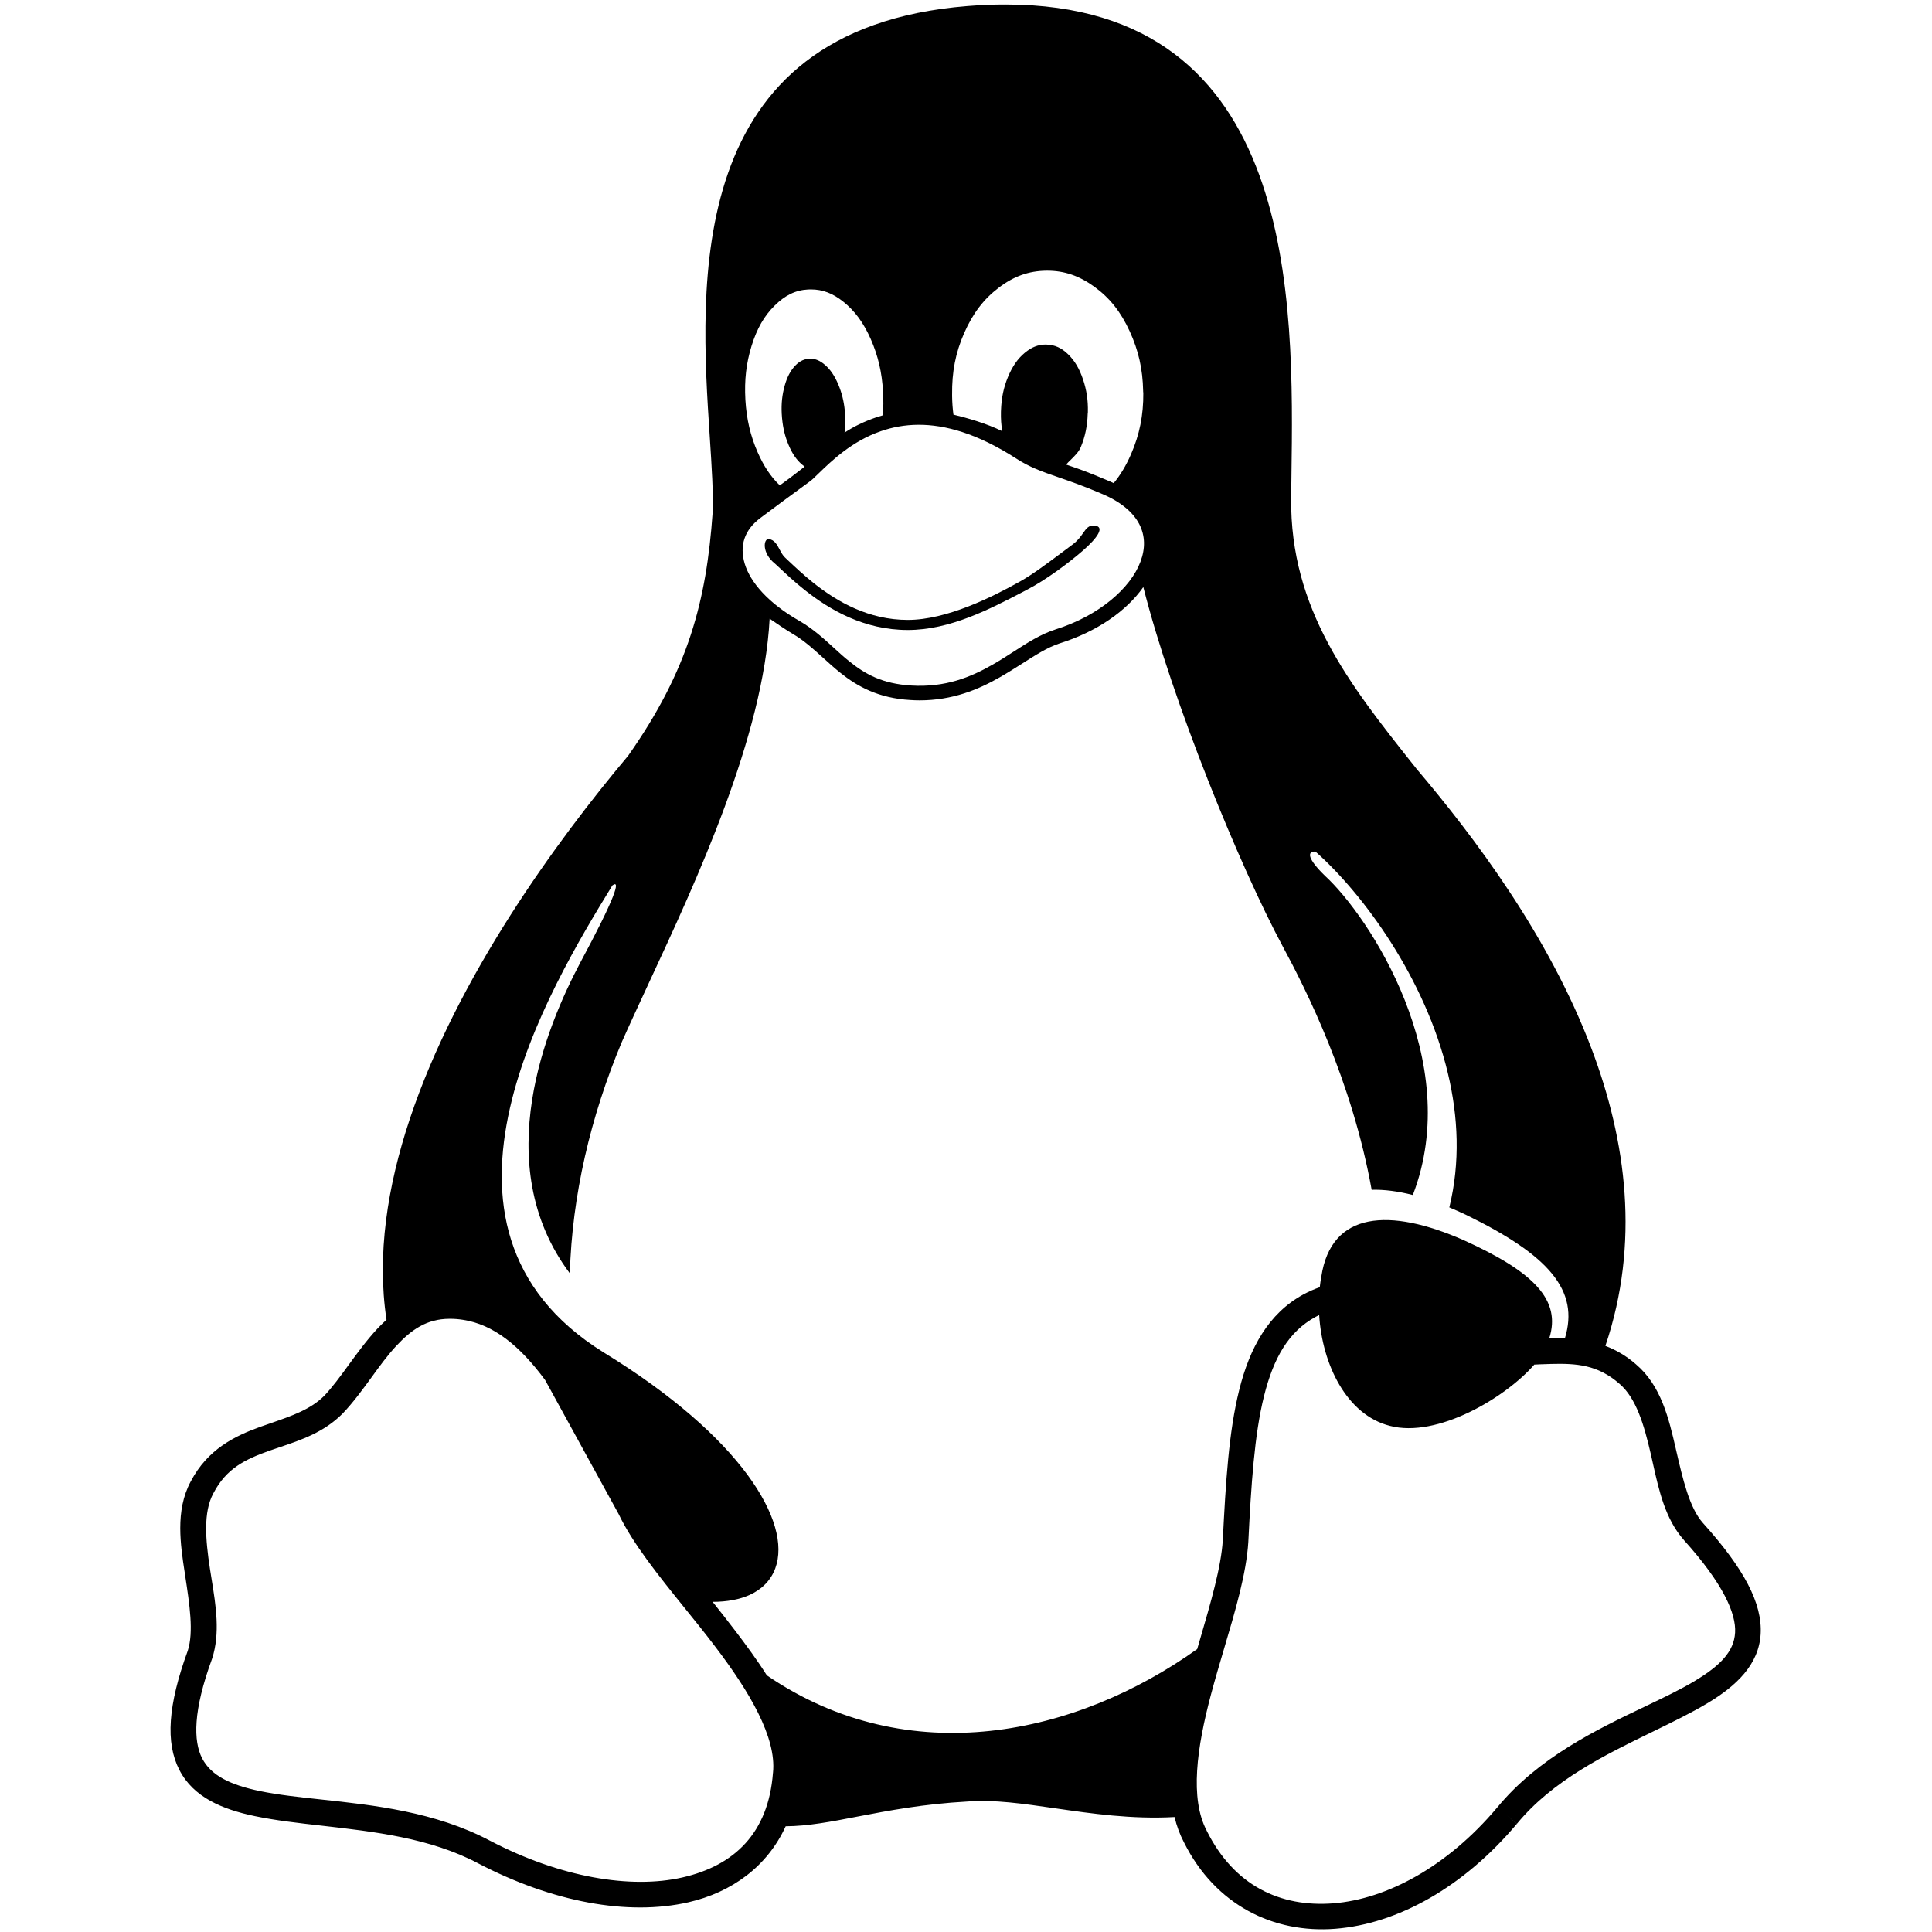
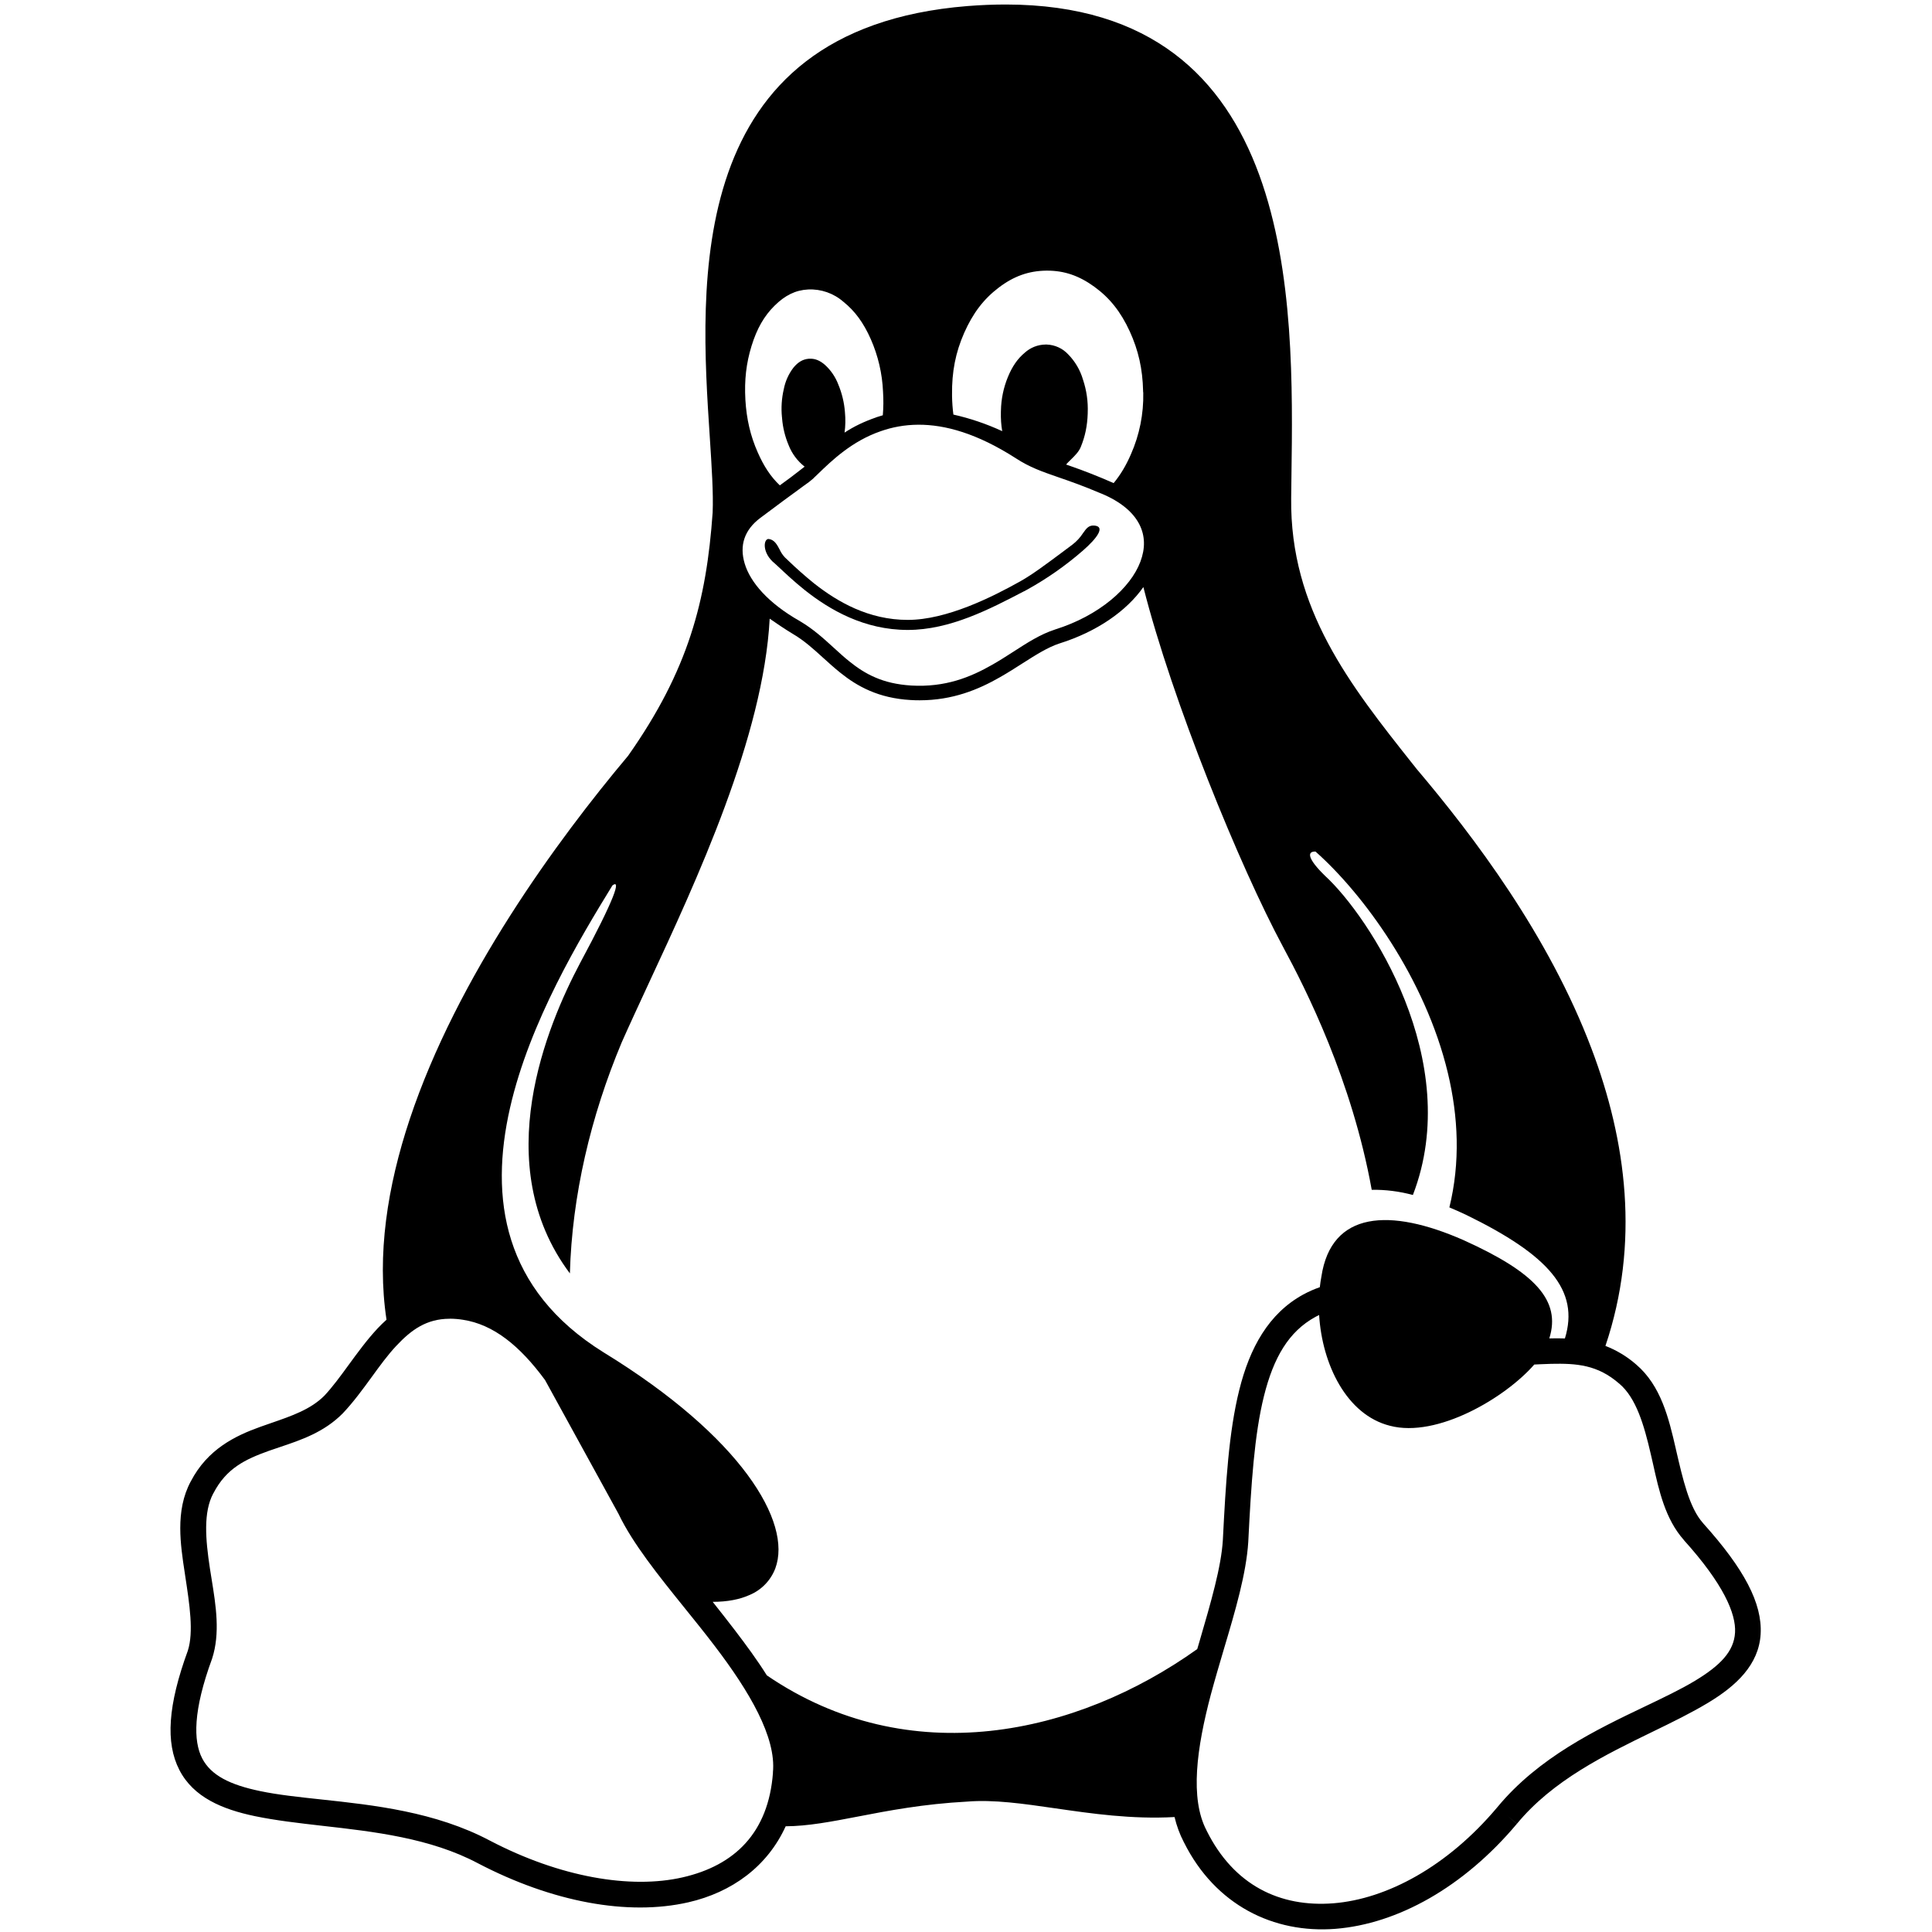
<svg xmlns="http://www.w3.org/2000/svg" viewBox="0 0 36 36">
-   <path d="M19.079 11.019C19.102 11.007 19.123 10.996 19.145 10.984C19.488 10.806 19.91 10.493 20.18 10.258C20.45 10.022 20.592 9.816 20.4 9.794C20.289 9.781 20.245 9.844 20.182 9.932C20.137 9.998 20.081 10.076 19.982 10.149C19.915 10.198 19.844 10.251 19.772 10.306C19.516 10.497 19.239 10.705 19.01 10.833C18.491 11.124 17.642 11.551 16.915 11.551C16.186 11.551 15.604 11.214 15.167 10.869C14.977 10.718 14.816 10.566 14.683 10.441C14.663 10.422 14.644 10.404 14.625 10.386C14.586 10.35 14.558 10.296 14.529 10.243C14.48 10.15 14.431 10.057 14.324 10.044C14.224 10.036 14.194 10.307 14.439 10.501C14.459 10.519 14.479 10.538 14.501 10.558C14.634 10.683 14.8 10.84 14.999 10.997C15.46 11.363 16.102 11.739 16.915 11.739C17.7 11.739 18.44 11.352 19.079 11.019Z" />
-   <path fill-rule="evenodd" clip-rule="evenodd" d="M31.732 28.379L31.731 28.378C31.478 28.093 31.358 27.567 31.228 27.005L31.226 26.995C31.096 26.43 30.951 25.82 30.487 25.425L30.486 25.424L30.485 25.423C30.393 25.342 30.298 25.274 30.203 25.218C30.108 25.162 30.011 25.116 29.914 25.079C30.56 23.166 30.307 21.261 29.655 19.539C28.856 17.426 27.461 15.585 26.395 14.326C26.379 14.306 26.363 14.286 26.348 14.266L26.325 14.238C25.157 12.765 24.036 11.351 24.059 9.283C24.06 9.155 24.062 9.022 24.064 8.886C24.11 5.597 24.187 0.091 18.746 0.084C18.516 0.083 18.276 0.093 18.025 0.113C12.725 0.54 13.038 5.296 13.226 8.148C13.262 8.704 13.294 9.187 13.279 9.552C13.163 11.191 12.831 12.482 11.704 14.083C10.381 15.657 8.517 18.204 7.634 20.857C7.218 22.108 7.019 23.384 7.202 24.591C7.145 24.643 7.091 24.697 7.038 24.752C6.836 24.968 6.662 25.207 6.496 25.434C6.343 25.645 6.196 25.845 6.043 26.008C5.788 26.262 5.441 26.382 5.054 26.516C4.987 26.539 4.919 26.563 4.85 26.587C4.382 26.755 3.868 27.003 3.556 27.602L3.554 27.605C3.407 27.879 3.359 28.174 3.359 28.474C3.359 28.752 3.4 29.032 3.442 29.303L3.45 29.358C3.533 29.9 3.611 30.41 3.499 30.758C3.129 31.771 3.081 32.472 3.342 32.98C3.604 33.49 4.141 33.714 4.749 33.841C5.133 33.921 5.56 33.97 6.005 34.02C6.969 34.13 8.019 34.249 8.906 34.719C10.294 35.445 11.702 35.703 12.825 35.447C13.639 35.261 14.3 34.776 14.64 34.03C15.051 34.028 15.481 33.946 15.981 33.849C16.548 33.74 17.205 33.614 18.025 33.569C18.517 33.529 19.066 33.609 19.666 33.696C20.344 33.794 21.087 33.902 21.886 33.858C21.925 34.021 21.982 34.178 22.06 34.327L22.061 34.329L22.062 34.331C22.645 35.498 23.729 36.031 24.884 35.94C26.041 35.849 27.271 35.167 28.265 33.984L28.083 33.831L28.266 33.983C28.933 33.173 29.911 32.698 30.795 32.268C31.166 32.087 31.521 31.915 31.829 31.729C32.351 31.414 32.774 31.02 32.807 30.448C32.839 29.877 32.503 29.236 31.732 28.379ZM21.304 7.318C21.307 7.74 21.234 8.099 21.074 8.466C20.983 8.675 20.878 8.851 20.752 9.003C20.709 8.982 20.665 8.963 20.619 8.944C20.46 8.876 20.319 8.82 20.193 8.772C20.093 8.735 20.011 8.706 19.93 8.679C19.909 8.671 19.887 8.664 19.866 8.657C19.89 8.628 19.92 8.599 19.953 8.567C20.023 8.498 20.102 8.421 20.139 8.331C20.221 8.132 20.261 7.938 20.268 7.707L20.269 7.701L20.269 7.698L20.27 7.696L20.27 7.695C20.271 7.69 20.271 7.685 20.271 7.679C20.276 7.458 20.247 7.268 20.182 7.074C20.114 6.871 20.028 6.724 19.904 6.603C19.779 6.481 19.654 6.426 19.504 6.421C19.497 6.42 19.49 6.42 19.483 6.42C19.343 6.421 19.221 6.469 19.094 6.575C18.962 6.685 18.864 6.827 18.782 7.024C18.7 7.222 18.66 7.417 18.652 7.65C18.651 7.659 18.651 7.667 18.651 7.676C18.648 7.804 18.656 7.921 18.676 8.035C18.388 7.892 18.02 7.787 17.766 7.726C17.751 7.616 17.743 7.503 17.741 7.384V7.352C17.736 6.932 17.805 6.571 17.967 6.204C18.128 5.838 18.329 5.574 18.611 5.36C18.893 5.146 19.17 5.048 19.498 5.044H19.514C19.835 5.044 20.11 5.139 20.392 5.343C20.678 5.551 20.885 5.811 21.051 6.175C21.214 6.53 21.293 6.876 21.301 7.287C21.301 7.298 21.301 7.307 21.304 7.318ZM21.231 9.771C21.121 9.556 20.896 9.351 20.514 9.194L20.512 9.193C20.185 9.053 19.934 8.967 19.721 8.893C19.417 8.788 19.19 8.71 18.929 8.54C18.207 8.076 17.61 7.913 17.114 7.915C16.855 7.916 16.622 7.962 16.415 8.034C15.875 8.22 15.498 8.585 15.244 8.831C15.214 8.86 15.185 8.888 15.158 8.913L15.157 8.915C15.12 8.95 15.074 8.983 14.988 9.046L14.986 9.047C14.959 9.067 14.927 9.09 14.891 9.117C14.735 9.23 14.503 9.401 14.168 9.652C13.871 9.875 13.775 10.165 13.877 10.505C13.98 10.845 14.308 11.237 14.907 11.576L14.909 11.577C15.155 11.722 15.349 11.899 15.537 12.071C15.634 12.159 15.728 12.246 15.828 12.325C15.973 12.442 16.127 12.547 16.312 12.626C16.497 12.705 16.712 12.758 16.982 12.774C17.616 12.811 18.083 12.621 18.495 12.385C18.63 12.308 18.759 12.225 18.885 12.144C19.142 11.978 19.389 11.819 19.658 11.732L19.66 11.731C20.482 11.474 21.068 10.957 21.251 10.466C21.343 10.22 21.34 9.986 21.231 9.771ZM32.331 30.421C32.311 30.774 32.055 31.036 31.583 31.32C31.319 31.48 30.998 31.633 30.649 31.8C29.752 32.229 28.669 32.746 27.9 33.678C26.973 34.781 25.842 35.387 24.847 35.466C23.851 35.544 22.992 35.131 22.486 34.115L22.485 34.113L22.484 34.11C22.169 33.512 22.3 32.569 22.565 31.574C22.64 31.292 22.724 31.008 22.807 30.727C23.018 30.016 23.224 29.323 23.261 28.728V28.725C23.314 27.662 23.374 26.732 23.553 26.015C23.732 25.298 24.013 24.813 24.511 24.54C24.535 24.528 24.558 24.515 24.581 24.504C24.637 25.425 25.093 26.365 25.899 26.569C26.782 26.801 28.053 26.044 28.59 25.427C28.605 25.426 28.62 25.425 28.635 25.425C28.654 25.424 28.673 25.423 28.692 25.422C28.764 25.419 28.835 25.416 28.904 25.415C29.375 25.403 29.77 25.43 30.174 25.783L30.175 25.785L30.176 25.785C30.486 26.048 30.634 26.545 30.762 27.101C30.775 27.159 30.788 27.217 30.801 27.275C30.914 27.781 31.032 28.308 31.376 28.695L31.377 28.697C32.114 29.515 32.351 30.068 32.331 30.421ZM14.403 33.032L14.404 33.029C14.47 32.374 13.965 31.517 13.313 30.664C13.134 30.428 12.945 30.194 12.758 29.963C12.268 29.355 11.792 28.764 11.528 28.213L11.527 28.211L10.158 25.716C9.684 25.073 9.192 24.679 8.627 24.593C8.544 24.58 8.464 24.574 8.39 24.574L8.384 24.574L8.38 24.574L8.377 24.574L8.375 24.574C7.95 24.576 7.668 24.776 7.386 25.077C7.226 25.248 7.077 25.452 6.924 25.663C6.757 25.892 6.585 26.129 6.386 26.338L6.384 26.34L6.382 26.342C6.036 26.689 5.612 26.831 5.225 26.962C5.152 26.986 5.08 27.011 5.011 27.035C4.572 27.193 4.218 27.359 3.977 27.824L3.975 27.827C3.787 28.177 3.828 28.679 3.912 29.231C3.922 29.295 3.933 29.36 3.943 29.425C4.023 29.919 4.106 30.433 3.952 30.908L3.95 30.912L3.949 30.916C3.597 31.877 3.601 32.44 3.766 32.763C3.932 33.086 4.293 33.26 4.846 33.375C5.178 33.444 5.565 33.486 5.984 33.531C6.962 33.636 8.112 33.76 9.128 34.298C10.438 34.983 11.752 35.204 12.719 34.983C13.688 34.761 14.318 34.153 14.403 33.035V33.032ZM29.159 24.939C29.069 24.936 28.979 24.937 28.892 24.939C28.884 24.939 28.876 24.939 28.868 24.939C29.092 24.23 28.596 23.707 27.272 23.108C25.899 22.504 24.805 22.564 24.621 23.789C24.609 23.853 24.599 23.919 24.592 23.985C24.489 24.021 24.386 24.066 24.283 24.122C23.638 24.475 23.286 25.115 23.091 25.9C22.895 26.685 22.839 27.633 22.785 28.698C22.755 29.197 22.562 29.859 22.355 30.567C22.34 30.62 22.324 30.674 22.308 30.728C20.06 32.332 16.939 33.027 14.289 31.218C14.11 30.934 13.903 30.653 13.691 30.375C13.556 30.198 13.417 30.022 13.279 29.848C13.55 29.848 13.782 29.803 13.969 29.719C14.201 29.613 14.364 29.444 14.445 29.227C14.607 28.793 14.444 28.18 13.927 27.479C13.41 26.779 12.534 25.989 11.247 25.2C10.301 24.612 9.773 23.89 9.525 23.108C9.277 22.325 9.312 21.478 9.503 20.642C9.869 19.038 10.81 17.477 11.411 16.498C11.572 16.379 11.468 16.719 10.803 17.955C10.206 19.085 9.091 21.692 10.618 23.727C10.659 22.279 11.005 20.802 11.585 19.42C11.729 19.095 11.899 18.73 12.082 18.334C12.984 16.395 14.224 13.728 14.341 11.528C14.414 11.58 14.662 11.748 14.773 11.812C14.981 11.934 15.156 12.093 15.338 12.258C15.44 12.35 15.544 12.445 15.658 12.536C15.974 12.79 16.369 13.01 16.966 13.044C17.024 13.048 17.08 13.05 17.135 13.05C17.75 13.05 18.23 12.849 18.63 12.62C18.78 12.534 18.919 12.446 19.051 12.362C19.301 12.202 19.525 12.06 19.74 11.99C20.436 11.772 20.989 11.387 21.304 10.939C21.844 13.068 23.1 16.143 23.907 17.644C24.337 18.44 25.191 20.132 25.559 22.17C25.793 22.163 26.051 22.197 26.326 22.267C27.291 19.767 25.508 17.073 24.693 16.323C24.364 16.004 24.348 15.861 24.512 15.868C25.395 16.65 26.556 18.222 26.979 19.998C27.172 20.807 27.212 21.659 27.006 22.498C27.107 22.54 27.21 22.586 27.314 22.635C28.862 23.389 29.434 24.045 29.159 24.939ZM16.326 7.777C16.367 7.764 16.408 7.751 16.45 7.739C16.462 7.599 16.463 7.455 16.454 7.303V7.3C16.434 6.936 16.361 6.628 16.226 6.32C16.09 6.012 15.928 5.793 15.714 5.622C15.517 5.464 15.326 5.393 15.113 5.393C15.095 5.393 15.077 5.393 15.058 5.394C14.822 5.406 14.627 5.503 14.433 5.696C14.238 5.888 14.104 6.123 14.004 6.446C13.904 6.77 13.869 7.083 13.889 7.446V7.449C13.911 7.813 13.983 8.121 14.118 8.429C14.233 8.689 14.364 8.887 14.531 9.044C14.608 8.987 14.674 8.939 14.73 8.898C14.788 8.855 14.839 8.815 14.898 8.769C14.927 8.746 14.958 8.722 14.993 8.695C14.976 8.683 14.96 8.67 14.943 8.655C14.841 8.568 14.762 8.453 14.695 8.293C14.629 8.138 14.591 7.984 14.573 7.799C14.573 7.795 14.572 7.791 14.572 7.788C14.572 7.785 14.571 7.781 14.571 7.777C14.555 7.586 14.565 7.42 14.605 7.25C14.645 7.081 14.701 6.953 14.785 6.85C14.87 6.747 14.96 6.694 15.068 6.685C15.078 6.684 15.088 6.684 15.097 6.684C15.193 6.683 15.28 6.719 15.372 6.799C15.474 6.887 15.551 7.001 15.62 7.163C15.685 7.318 15.724 7.472 15.742 7.656C15.742 7.663 15.742 7.669 15.744 7.677C15.757 7.815 15.755 7.939 15.737 8.061C15.914 7.945 16.096 7.857 16.326 7.777Z" />
+   <defs />
+   <path d="M19.08 11.019l.065-.035a6.037 6.037 0 001.035-.726c.27-.236.412-.442.22-.464-.111-.013-.155.05-.218.138a.85.85 0 01-.2.217l-.21.157c-.256.19-.533.399-.762.527-.519.29-1.368.718-2.095.718-.73 0-1.311-.337-1.748-.682a7.448 7.448 0 01-.484-.428l-.058-.055a.542.542 0 01-.096-.143c-.049-.093-.098-.186-.205-.2-.1-.007-.13.264.115.458l.062.057c.133.125.3.282.498.44.461.365 1.103.74 1.916.74.785 0 1.525-.386 2.165-.72z" />
+   <path fill-rule="evenodd" clip-rule="evenodd" d="M31.732 28.38l-.001-.002c-.253-.285-.373-.81-.503-1.373l-.002-.01c-.13-.565-.275-1.175-.739-1.57l-.001-.001-.001-.001a1.932 1.932 0 00-.57-.344c.645-1.913.392-3.819-.26-5.54-.799-2.113-2.194-3.954-3.26-5.213l-.047-.06-.023-.028c-1.168-1.473-2.289-2.887-2.266-4.955l.005-.397c.046-3.289.123-8.795-5.318-8.802-.23 0-.47.009-.72.029-5.3.427-4.988 5.183-4.8 8.035.036.556.068 1.04.053 1.404-.116 1.639-.448 2.93-1.575 4.531-1.323 1.574-3.187 4.121-4.07 6.774-.416 1.251-.615 2.527-.432 3.734a2.816 2.816 0 00-.164.16c-.202.216-.376.456-.542.683-.153.21-.3.411-.453.574-.255.254-.602.374-.99.508l-.203.071c-.468.168-.982.416-1.294 1.015l-.002.003c-.147.274-.195.57-.195.87 0 .276.041.557.083.828l.008.055c.083.542.161 1.052.05 1.4-.371 1.014-.419 1.714-.158 2.222.262.51.8.734 1.407.861.384.08.81.129 1.256.18.964.109 2.014.228 2.9.698 1.389.726 2.797.984 3.92.728.815-.186 1.475-.67 1.815-1.417.411-.002.841-.084 1.34-.18.568-.11 1.225-.236 2.045-.28.492-.04 1.041.039 1.641.126.678.098 1.421.206 2.22.162.039.163.096.32.174.47l.001.001.001.002c.583 1.167 1.667 1.7 2.822 1.61 1.157-.092 2.387-.774 3.381-1.957l-.182-.153.183.152c.668-.81 1.645-1.285 2.529-1.715.371-.18.726-.354 1.034-.54.522-.314.945-.708.978-1.28.032-.571-.304-1.212-1.076-2.069zM21.303 7.317a2.7 2.7 0 01-.23 1.148c-.091.21-.196.385-.322.537a10.582 10.582 0 00-.822-.324c-.02-.008-.043-.015-.064-.022a1.22 1.22 0 01.087-.09c.07-.069.15-.146.186-.236.082-.199.122-.393.13-.624v-.012a1.728 1.728 0 00-.088-.62 1.118 1.118 0 00-.277-.472.572.572 0 00-.4-.182h-.02a.586.586 0 00-.39.154c-.132.11-.23.252-.312.45a1.734 1.734 0 00-.13.625l-.001.026c-.003.128.005.245.025.359a4.55 4.55 0 00-.91-.309 3.084 3.084 0 01-.025-.342v-.032c-.005-.42.064-.781.226-1.148.162-.366.362-.63.644-.844.282-.214.559-.312.887-.316h.016c.32 0 .596.095.878.3.286.207.493.467.66.831.162.355.24.701.249 1.112 0 .011 0 .02.003.031zm-.073 2.453c-.11-.215-.335-.42-.717-.577h-.002c-.327-.14-.578-.227-.79-.3-.305-.106-.532-.184-.793-.354-.722-.464-1.319-.627-1.815-.625-.26.001-.492.047-.7.12-.539.185-.916.55-1.17.796-.03.03-.059.057-.086.082v.002a1.743 1.743 0 01-.17.131l-.002.001-.095.07c-.156.113-.388.284-.723.535-.297.223-.393.513-.29.853.102.34.43.732 1.03 1.071l.001.001c.246.145.44.322.628.494.097.088.191.175.29.254.146.117.3.222.485.3.184.08.4.133.67.15.634.036 1.1-.154 1.513-.39.135-.077.264-.16.39-.241.257-.166.503-.325.773-.412l.002-.001c.822-.257 1.408-.774 1.591-1.265.092-.246.09-.48-.02-.695zm11.1 20.65c-.02.353-.276.615-.748.9-.264.159-.585.312-.934.479-.898.429-1.98.946-2.749 1.878-.927 1.103-2.058 1.709-3.053 1.788-.996.078-1.855-.335-2.361-1.351l-.001-.002-.001-.003c-.315-.598-.184-1.54.08-2.536.076-.282.16-.566.243-.847.212-.711.417-1.404.454-2v-.002c.053-1.064.113-1.993.292-2.71.179-.717.46-1.202.958-1.475a2.1 2.1 0 01.07-.036c.056.921.512 1.861 1.319 2.064.882.233 2.153-.524 2.69-1.141l.045-.002.057-.003.212-.008c.471-.01.866.016 1.27.37l.002.001c.31.263.458.76.586 1.316l.04.174c.112.506.23 1.033.574 1.42v.002c.738.818.975 1.37.955 1.724zm-17.928 2.61v-.002c.066-.655-.438-1.512-1.09-2.365-.18-.236-.368-.47-.555-.701-.49-.608-.966-1.199-1.23-1.75l-.001-.002-1.37-2.495c-.473-.643-.965-1.037-1.53-1.123a1.613 1.613 0 00-.237-.02l-.006.001H8.375c-.425.002-.707.202-.989.503-.16.17-.309.375-.462.586-.167.229-.34.466-.538.675l-.002.002-.002.002c-.346.347-.77.49-1.157.62l-.214.073c-.44.158-.793.324-1.034.79l-.002.002c-.188.35-.147.852-.063 1.404l.031.194c.08.494.163 1.008.009 1.483l-.002.004-.001.004c-.352.96-.348 1.524-.183 1.847.166.323.527.497 1.08.612.332.07.72.111 1.138.156.978.105 2.128.229 3.144.767 1.31.685 2.624.906 3.591.685.969-.221 1.6-.83 1.684-1.948v-.003zM29.16 24.94a4.417 4.417 0 00-.267-.001h-.024c.224-.709-.272-1.232-1.596-1.83-1.373-.605-2.467-.545-2.651.68-.012.064-.022.13-.029.196a2.074 2.074 0 00-.31.137c-.644.353-.996.993-1.191 1.778-.196.785-.252 1.733-.306 2.798-.03.499-.223 1.161-.43 1.87l-.047.16c-2.248 1.604-5.37 2.299-8.02.49-.178-.284-.385-.565-.597-.843a37.33 37.33 0 00-.412-.527c.271 0 .503-.044.69-.129a.874.874 0 00.476-.492c.162-.434 0-1.047-.518-1.748-.517-.7-1.393-1.49-2.68-2.279-.946-.588-1.474-1.31-1.722-2.092-.248-.783-.213-1.63-.022-2.466.366-1.604 1.307-3.165 1.908-4.144.161-.119.057.22-.608 1.457-.597 1.13-1.712 3.737-.185 5.773.04-1.449.387-2.926.967-4.308.144-.325.314-.69.497-1.086.902-1.939 2.142-4.606 2.259-6.806.073.052.321.22.432.284.208.122.383.28.565.446.102.092.206.187.32.278.316.254.711.474 1.309.508.057.004.113.005.168.005.615 0 1.095-.2 1.495-.429.15-.085.289-.174.42-.258.251-.16.475-.302.69-.372.696-.218 1.25-.603 1.564-1.051.54 2.129 1.796 5.204 2.603 6.705.43.796 1.284 2.488 1.652 4.526a2.78 2.78 0 01.767.097c.965-2.5-.818-5.194-1.633-5.944-.33-.32-.345-.462-.181-.455.883.782 2.044 2.354 2.467 4.13.193.81.233 1.66.027 2.5.1.042.204.088.308.137 1.548.754 2.12 1.41 1.845 2.304zM16.326 7.776l.124-.038a2.89 2.89 0 00.004-.436V7.3a2.714 2.714 0 00-.228-.98c-.136-.308-.298-.527-.512-.698a.931.931 0 00-.656-.228c-.236.012-.431.11-.625.302-.195.192-.329.427-.429.75-.1.324-.135.637-.115 1v.003c.022.364.094.672.23.98.114.26.245.458.412.615l.199-.146a5.8 5.8 0 00.168-.129l.095-.074a.941.941 0 01-.299-.402 1.628 1.628 0 01-.121-.494v-.011l-.002-.01a1.61 1.61 0 01.034-.528.957.957 0 01.18-.4c.085-.103.175-.156.283-.165l.03-.001c.095-.001.182.035.274.115a.95.95 0 01.248.364 1.67 1.67 0 01.124.514c.013.138.01.262-.007.384.177-.116.36-.204.59-.284z" />
</svg>
